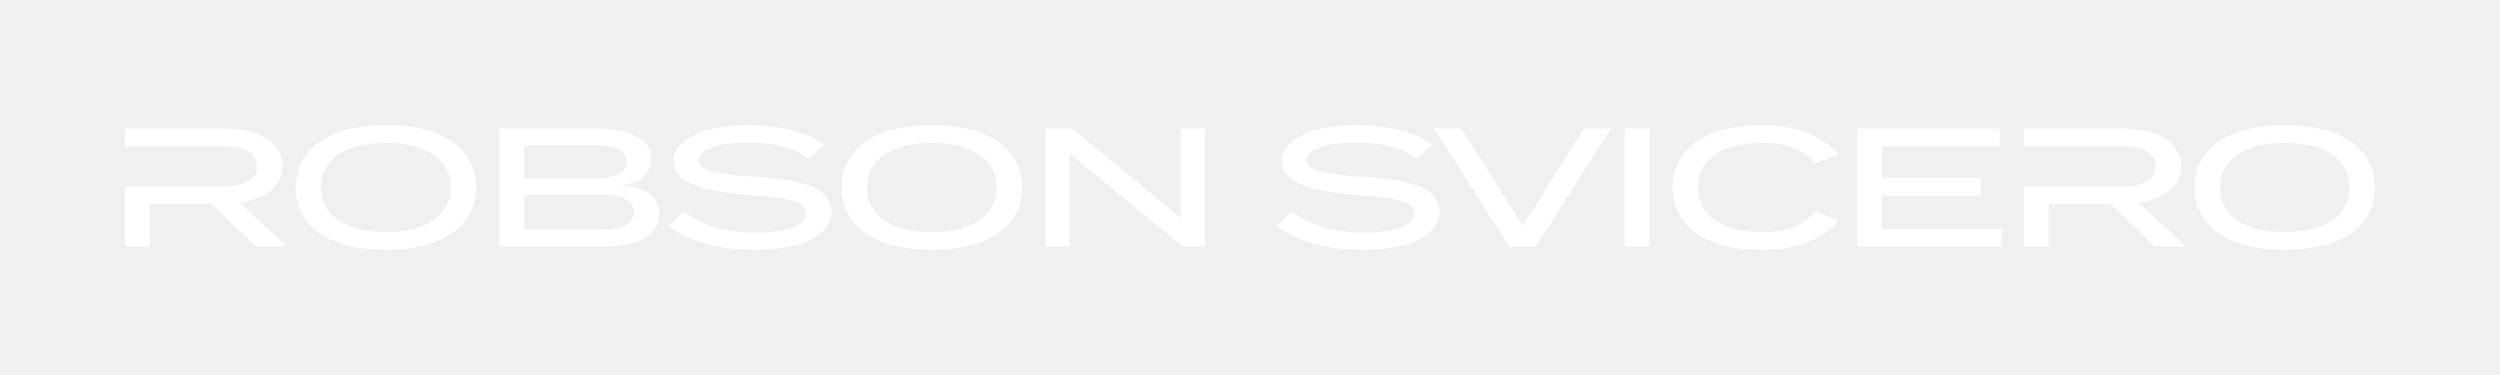
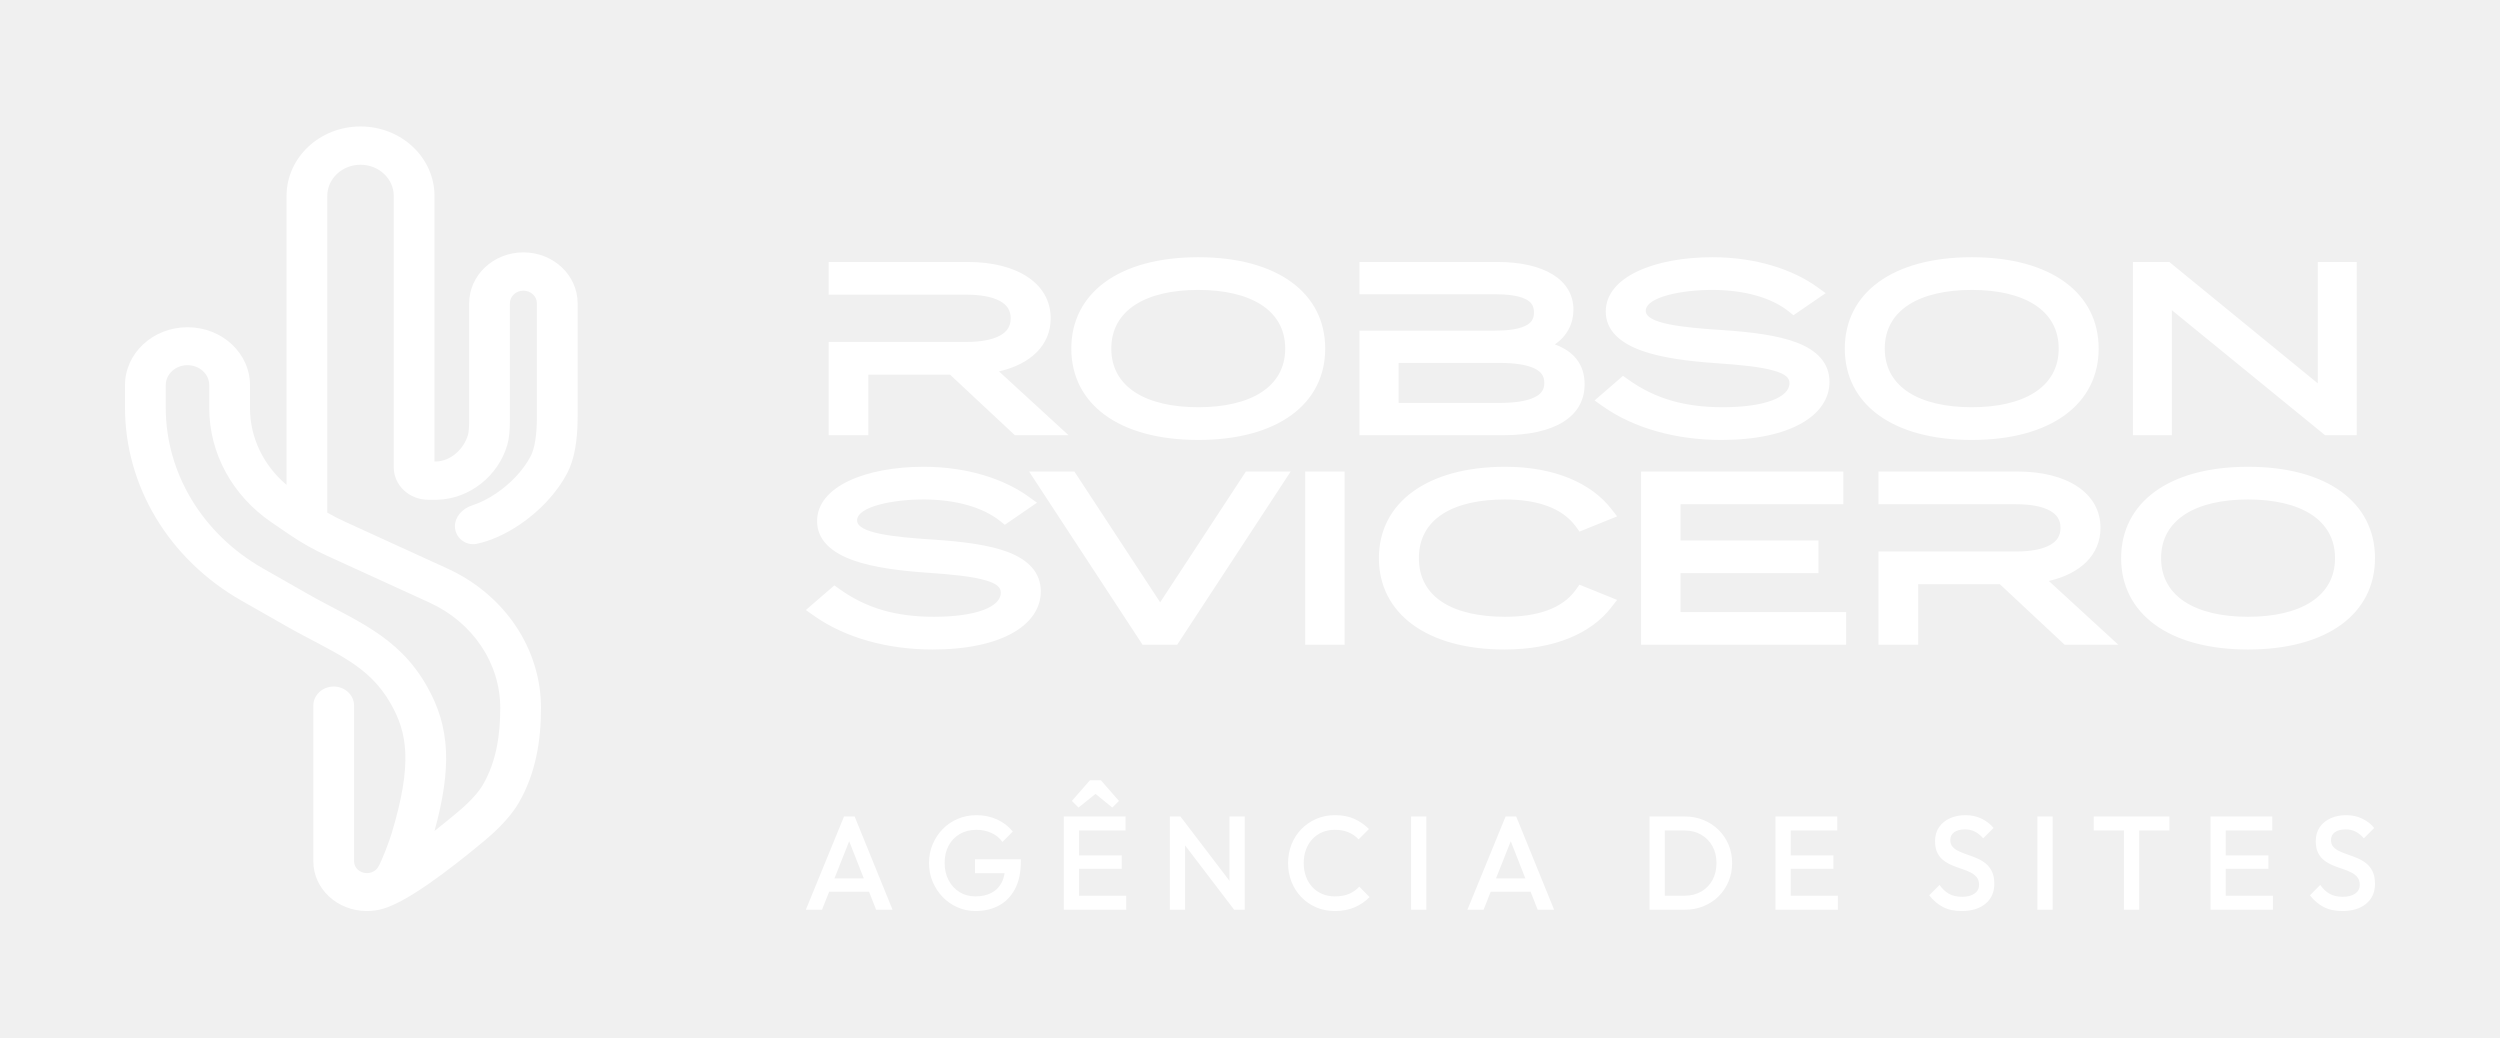
- <svg xmlns="http://www.w3.org/2000/svg" id="Camada_1" data-name="Camada 1" viewBox="0 0 1000 150">
+ <svg xmlns="http://www.w3.org/2000/svg" viewBox="0 0 1000 415">
  <defs>
    <style>
-       .cls-1 {
-         fill: #fff;
-       }
+       .cls-1{fill:#ffffff}
    </style>
  </defs>
-   <g>
-     <path class="cls-1" d="M95.88,81.07c10.12-1.49,17.09-6.47,17.09-14.63,0-9.77-9.95-15.02-23.48-15.02h-39.49v7.07h38.83c8.3,0,13.94,2.16,13.94,8.02s-5.64,8.02-13.94,8.02h-38.83v24.06h9.96v-17.12h24.47l18.01,17.12h12.28l-18.84-17.52Z" />
-     <path class="cls-1" d="M154.37,50c-22.32,0-36.09,9.44-36.09,25s13.77,25,36.09,25,36.09-9.43,36.09-25-13.77-25-36.09-25ZM154.37,92.86c-15.85,0-25.97-6.4-25.97-17.86s10.21-17.86,25.97-17.86,25.89,6.41,25.89,17.86-10.12,17.86-25.89,17.86Z" />
-     <path class="cls-1" d="M247.79,74.13c8.55-.48,12.61-5.33,12.61-10.72,0-7.75-8.54-11.99-21.32-11.99h-39.25v47.17h41.65c13.69,0,22.24-4.45,22.24-12.94,0-7.68-6.89-11.05-15.93-11.52ZM209.62,58.16h27.88c7.8,0,13.03,1.34,13.03,6.53s-5.23,6.61-13.03,6.61h-27.88v-13.14ZM239.58,91.85h-29.96v-14.02h29.96c8.71,0,13.94,1.69,13.94,7.01s-5.23,7.01-13.94,7.01Z" />
-     <path class="cls-1" d="M301.88,70.69c-12.69-.81-22.4-1.69-22.4-6.67,0-5.26,10.95-7.08,20.16-7.01,9.63.07,17.84,2.09,23.81,6.33l6.31-5.52c-6.97-4.79-17.67-7.82-30.28-7.82-16.68,0-30.04,5.19-30.04,14.56s15.1,12.53,31.11,13.61c14.61,1.01,21.91,2.29,21.91,7.14s-7.14,7.68-20.08,7.68c-11.7,0-20.99-2.56-28.87-8.29l-6.23,5.73c9.05,6.34,21.08,9.57,34.68,9.57,19.75,0,30.62-6.4,30.62-15.36,0-9.84-12.61-12.81-30.7-13.95Z" />
-     <path class="cls-1" d="M372.73,50c-22.31,0-36.09,9.44-36.09,25s13.78,25,36.09,25,36.09-9.43,36.09-25-13.77-25-36.09-25ZM372.73,92.86c-15.84,0-25.96-6.4-25.96-17.86s10.2-17.86,25.96-17.86,25.89,6.41,25.89,17.86-10.12,17.86-25.89,17.86Z" />
-     <path class="cls-1" d="M472.29,51.42v35.78l-43.47-35.78h-10.62v47.17h9.62v-37.2l45.38,37.2h8.8v-47.17h-9.71Z" />
-   </g>
-   <g>
-     <path class="cls-1" d="M855.42,81.07c10.12-1.49,17.09-6.47,17.09-14.63,0-9.77-9.95-15.02-23.48-15.02h-39.49v7.07h38.83c8.3,0,13.94,2.16,13.94,8.02s-5.64,8.02-13.94,8.02h-38.83v24.06h9.96v-17.12h24.47l18.01,17.12h12.28l-18.84-17.52Z" />
-     <path class="cls-1" d="M545.13,70.69c-12.69-.81-22.4-1.69-22.4-6.67,0-5.26,10.95-7.08,20.16-7.01,9.63.07,17.84,2.09,23.81,6.33l6.31-5.52c-6.97-4.79-17.67-7.82-30.28-7.82-16.68,0-30.04,5.19-30.04,14.56s15.1,12.53,31.11,13.61c14.61,1.01,21.91,2.29,21.91,7.14s-7.14,7.68-20.08,7.68c-11.7,0-20.99-2.56-28.87-8.29l-6.23,5.73c9.05,6.34,21.08,9.57,34.69,9.57,19.74,0,30.61-6.4,30.61-15.36,0-9.84-12.61-12.81-30.7-13.95Z" />
-     <path class="cls-1" d="M633.57,51.42l-24.47,38.88-24.48-38.88h-11.03l30.12,47.17h10.62l30.11-47.17h-10.87Z" />
-     <path class="cls-1" d="M649.83,51.42v47.17h9.96v-47.17h-9.96Z" />
-     <path class="cls-1" d="M726.08,84.5c-4.4,5.87-11.87,8.36-21.32,8.36-15.35,0-25.56-6.07-25.56-17.86s10.21-17.86,25.56-17.86c9.45,0,16.84,2.56,21.15,8.36l9.29-3.77c-5.39-6.74-16.01-11.73-30.28-11.73-22.15,0-35.84,9.5-35.84,25s13.69,25,35.43,25c14.68,0,25.3-4.92,30.78-11.79l-9.21-3.71Z" />
-     <path class="cls-1" d="M752.71,91.51v-13.34h39.66v-7.08h-39.66v-12.6h47.13v-7.07h-57v47.17h57.82v-7.08h-47.95Z" />
-     <path class="cls-1" d="M913.91,50c-22.32,0-36.09,9.44-36.09,25s13.77,25,36.09,25,36.09-9.43,36.09-25-13.77-25-36.09-25ZM913.91,92.86c-15.85,0-25.97-6.4-25.97-17.86s10.2-17.86,25.97-17.86,25.89,6.41,25.89,17.86-10.13,17.86-25.89,17.86Z" />
+   <g id="Camada_1" data-name="Camada 1">
+     <g>
+       <path d="M114.616 78.387 C114.616 63.033 127.864 50.585 144.207 50.585 C160.55 50.585 173.799 63.033 173.799 78.387 L173.799 184.598 L174.506 184.598 C180.197 184.43 185.483 179.788 187.191 173.956 C187.477 172.981 187.664 170.842 187.664 168.156 L187.664 121.335 C187.664 110.078 197.377 100.951 209.359 100.951 C221.342 100.951 231.055 110.078 231.055 121.335 L231.055 166.81 C231.055 176.422 229.685 183.913 226.922 189.181 C222.562 197.495 215.558 204.639 208.026 209.748 C202.248 213.667 196.216 216.365 190.73 217.516 C186.238 218.459 181.973 215.04 181.973 210.496 C181.973 206.792 184.816 203.418 189.053 202.081 C191.922 201.176 195.249 199.53 198.487 197.334 C203.86 193.689 209.12 188.484 212.304 182.414 C213.856 179.455 214.759 173.882 214.759 166.81 L214.759 121.335 C214.759 118.534 212.341 116.263 209.359 116.263 C206.378 116.263 203.96 118.534 203.96 121.335 L203.96 168.156 C203.96 172.342 203.616 175.586 202.904 178.019 C199.293 190.342 187.842 199.621 174.805 199.907 L174.71 199.909 L171.308 199.909 C163.683 199.909 157.502 194.102 157.502 186.938 L157.502 78.387 C157.502 71.489 151.55 65.897 144.207 65.897 C136.865 65.897 130.913 71.489 130.913 78.387 L130.913 205.053 C133.158 206.345 135.472 207.535 137.845 208.619 L178.963 227.412 C201.885 237.887 216.398 259.511 216.398 283.188 C216.398 296.47 214.263 309.441 207.52 321.084 C204.765 325.84 200.149 330.956 193.873 336.206 C186.922 342.022 178.773 348.481 171.337 353.626 C167.458 356.309 163.747 358.652 160.445 360.408 C156.494 362.508 153.03 363.819 149.971 364.193 C148.921 364.339 147.85 364.415 146.764 364.415 C134.928 364.415 125.334 355.514 125.334 344.535 L125.334 282.265 C125.334 278.037 128.982 274.61 133.482 274.61 C137.982 274.61 141.63 278.037 141.63 282.265 L141.63 344.535 C141.63 347.137 143.929 349.246 146.764 349.246 C148.712 349.246 150.274 348.278 151.131 347.015 C151.845 345.962 153.216 342.778 154.227 340.189 C155.408 337.164 156.398 334.274 156.655 333.364 L156.69 333.243 C160.84 319.452 162.45 309.37 162.117 301.197 C161.799 293.373 159.68 287.434 156.331 281.528 C151.739 273.432 146.044 268.487 139.559 264.304 C132.452 259.719 123.659 255.673 114.701 250.571 L96.595 240.259 C67.605 223.748 50 194.489 50 163.061 L50 154.079 C50 141.275 61.193 130.895 75 130.895 C88.807 130.895 100 141.275 100 154.079 L100 163.292 C100 175.02 105.357 186.128 114.616 193.948 Z M75 146.064 C70.193 146.064 66.297 149.653 66.297 154.079 L66.297 163.061 C66.297 189.213 80.954 213.567 105.101 227.32 L123.207 237.632 C141.459 248.027 159.098 253.913 170.743 274.447 C175.232 282.364 177.991 290.526 178.402 300.622 C178.755 309.289 177.364 319.464 173.813 332.373 C176.988 329.874 180.097 327.336 182.979 324.925 C187.86 320.84 191.31 317.106 193.175 313.885 C198.583 304.547 200.101 293.869 200.101 283.188 C200.101 265.296 189.124 248.954 171.781 241.028 L130.662 222.236 C125.498 219.876 120.57 217.098 115.933 213.935 L108.613 208.942 C92.95 198.257 83.703 181.311 83.703 163.292 L83.703 154.079 C83.703 149.653 79.806 146.064 75 146.064 Z" class="cls-1" />
+       <path d="M428.754 320.365 L435.965 312.109 L440.365 312.109 L447.576 320.365 L444.925 323.028 L438.211 317.558 L431.405 323.028 Z M383.129 327.529 C385.445 326.552 387.946 326.064 390.632 326.064 C393.566 326.064 396.287 326.632 398.797 327.769 C401.307 328.905 403.41 330.521 405.107 332.616 L400.971 336.77 C399.875 335.208 398.408 334.009 396.57 333.175 C394.732 332.34 392.753 331.923 390.632 331.923 C388.087 331.923 385.851 332.482 383.925 333.601 C381.998 334.72 380.505 336.273 379.445 338.262 C378.384 340.25 377.854 342.558 377.854 345.186 C377.854 347.814 378.393 350.131 379.471 352.137 C380.549 354.143 382.007 355.715 383.845 356.851 C385.683 357.987 387.769 358.556 390.102 358.556 C392.576 358.556 394.706 358.103 396.491 357.197 C398.276 356.292 399.645 354.942 400.6 353.149 C401.198 352.026 401.608 350.739 401.832 349.288 L389.996 349.288 L389.996 343.695 L408.341 343.695 L408.341 344.547 C408.341 348.986 407.554 352.679 405.981 355.626 C404.408 358.573 402.261 360.775 399.539 362.231 C396.818 363.687 393.707 364.415 390.208 364.415 C387.663 364.415 385.259 363.918 382.997 362.923 C380.735 361.929 378.755 360.553 377.059 358.795 C375.362 357.038 374.028 354.996 373.056 352.67 C372.083 350.344 371.597 347.849 371.597 345.186 C371.597 342.523 372.083 340.037 373.056 337.729 C374.028 335.421 375.371 333.388 377.085 331.63 C378.799 329.873 380.814 328.505 383.129 327.529 Z M526.497 327.556 C528.777 326.561 531.26 326.064 533.947 326.064 C536.951 326.064 539.549 326.561 541.741 327.556 C543.932 328.55 545.876 329.899 547.573 331.604 L543.437 335.758 C542.342 334.551 541.007 333.61 539.434 332.935 C537.861 332.261 536.032 331.923 533.947 331.923 C532.109 331.923 530.43 332.243 528.91 332.882 C527.39 333.521 526.073 334.436 524.96 335.625 C523.846 336.815 522.989 338.226 522.388 339.86 C521.787 341.493 521.487 343.286 521.487 345.239 C521.487 347.192 521.787 348.986 522.388 350.619 C522.989 352.253 523.846 353.664 524.96 354.854 C526.073 356.043 527.39 356.958 528.91 357.597 C530.43 358.236 532.109 358.556 533.947 358.556 C536.209 358.556 538.127 358.209 539.7 357.517 C541.272 356.824 542.607 355.875 543.703 354.667 L547.838 358.822 C546.142 360.562 544.144 361.929 541.847 362.923 C539.549 363.918 536.916 364.415 533.947 364.415 C531.26 364.415 528.777 363.926 526.497 362.95 C524.217 361.973 522.229 360.606 520.533 358.849 C518.836 357.091 517.528 355.049 516.609 352.723 C515.69 350.397 515.23 347.903 515.23 345.239 C515.23 342.576 515.69 340.082 516.609 337.756 C517.528 335.43 518.836 333.397 520.533 331.657 C522.229 329.917 524.217 328.55 526.497 327.556 Z M780.016 327.289 C781.854 326.472 783.904 326.064 786.166 326.064 C788.605 326.064 790.788 326.543 792.714 327.502 C794.641 328.461 796.205 329.686 797.406 331.178 L793.271 335.332 C792.21 334.125 791.106 333.228 789.957 332.642 C788.808 332.056 787.492 331.763 786.007 331.763 C784.169 331.763 782.729 332.136 781.686 332.882 C780.643 333.628 780.122 334.675 780.122 336.025 C780.122 337.161 780.44 338.075 781.076 338.768 C781.712 339.46 782.552 340.046 783.595 340.525 C784.637 341.005 785.786 341.458 787.041 341.884 C788.296 342.31 789.551 342.789 790.805 343.322 C792.06 343.855 793.209 344.538 794.252 345.373 C795.295 346.207 796.134 347.281 796.77 348.595 C797.406 349.909 797.725 351.56 797.725 353.549 C797.725 356.887 796.549 359.532 794.199 361.485 C791.848 363.438 788.676 364.415 784.682 364.415 C781.748 364.415 779.256 363.882 777.206 362.817 C775.155 361.751 773.317 360.189 771.691 358.129 L775.827 353.975 C776.852 355.466 778.072 356.629 779.486 357.464 C780.899 358.298 782.702 358.715 784.894 358.715 C786.944 358.715 788.579 358.289 789.798 357.437 C791.018 356.585 791.627 355.413 791.627 353.922 C791.627 352.679 791.309 351.667 790.673 350.885 C790.037 350.104 789.197 349.456 788.154 348.941 C787.112 348.426 785.963 347.965 784.708 347.556 C783.453 347.148 782.198 346.686 780.944 346.172 C779.689 345.657 778.54 345.009 777.497 344.227 C776.454 343.446 775.615 342.434 774.979 341.191 C774.343 339.948 774.024 338.368 774.024 336.451 C774.024 334.249 774.563 332.376 775.642 330.831 C776.72 329.287 778.178 328.106 780.016 327.289 Z M932.291 327.289 C934.129 326.472 936.179 326.064 938.441 326.064 C940.88 326.064 943.063 326.543 944.99 327.502 C946.916 328.461 948.48 329.686 949.682 331.178 L945.546 335.332 C944.486 334.125 943.381 333.228 942.232 332.642 C941.084 332.056 939.767 331.763 938.282 331.763 C936.444 331.763 935.004 332.136 933.961 332.882 C932.919 333.628 932.397 334.675 932.397 336.025 C932.397 337.161 932.715 338.075 933.352 338.768 C933.988 339.46 934.827 340.046 935.87 340.525 C936.913 341.005 938.062 341.458 939.316 341.884 C940.571 342.31 941.826 342.789 943.081 343.322 C944.336 343.855 945.484 344.538 946.527 345.373 C947.57 346.207 948.409 347.281 949.046 348.595 C949.682 349.909 950 351.56 950 353.549 C950 356.887 948.825 359.532 946.474 361.485 C944.124 363.438 940.951 364.415 936.957 364.415 C934.023 364.415 931.531 363.882 929.481 362.817 C927.431 361.751 925.593 360.189 923.967 358.129 L928.102 353.975 C929.128 355.466 930.347 356.629 931.761 357.464 C933.175 358.298 934.977 358.715 937.169 358.715 C939.219 358.715 940.854 358.289 942.073 357.437 C943.293 356.585 943.903 355.413 943.903 353.922 C943.903 352.679 943.584 351.667 942.948 350.885 C942.312 350.104 941.473 349.456 940.43 348.941 C939.387 348.426 938.238 347.965 936.983 347.556 C935.729 347.148 934.474 346.686 933.219 346.172 C931.964 345.657 930.815 345.009 929.773 344.227 C928.73 343.446 927.89 342.434 927.254 341.191 C926.618 339.948 926.3 338.368 926.3 336.451 C926.3 334.249 926.839 332.376 927.917 330.831 C928.995 329.287 930.453 328.106 932.291 327.289 Z M322.341 363.882 L337.611 326.597 L341.853 326.597 L357.017 363.882 L350.442 363.882 L347.614 356.691 L331.663 356.691 L328.81 363.882 Z M425.519 363.882 L425.519 326.597 L429.708 326.597 L431.617 326.597 L450.227 326.597 L450.227 332.19 L431.617 332.19 L431.617 342.15 L448.69 342.15 L448.69 347.53 L431.617 347.53 L431.617 358.289 L450.492 358.289 L450.492 363.882 L431.617 363.882 L429.708 363.882 Z M467.936 363.882 L467.936 326.597 L472.178 326.597 L472.178 326.597 L491.795 352.325 L491.795 326.597 L497.893 326.597 L497.893 363.882 L493.651 363.882 L474.033 338.154 L474.033 363.882 Z M564.434 363.882 L564.434 326.597 L570.531 326.597 L570.531 363.882 Z M586.967 363.882 L602.237 326.597 L606.479 326.597 L621.643 363.882 L615.068 363.882 L612.241 356.691 L596.289 356.691 L593.436 363.882 Z M659.818 363.882 L659.818 326.597 L664.006 326.597 L665.915 326.597 L673.921 326.597 C676.608 326.597 679.1 327.067 681.397 328.008 C683.695 328.949 685.701 330.263 687.415 331.95 C689.129 333.637 690.464 335.607 691.418 337.862 C692.373 340.117 692.85 342.576 692.85 345.239 C692.85 347.867 692.373 350.317 691.418 352.59 C690.464 354.863 689.138 356.842 687.442 358.529 C685.745 360.216 683.748 361.53 681.45 362.471 C679.153 363.412 676.678 363.882 674.027 363.882 L665.915 363.882 L664.006 363.882 Z M710.187 363.882 L710.187 326.597 L714.376 326.597 L716.285 326.597 L734.895 326.597 L734.895 332.19 L716.285 332.19 L716.285 342.15 L733.358 342.15 L733.358 347.53 L716.285 347.53 L716.285 358.289 L735.16 358.289 L735.16 363.882 L716.285 363.882 L714.376 363.882 Z M814.956 363.882 L814.956 326.597 L821.054 326.597 L821.054 363.882 Z M837.49 332.19 L837.49 326.597 L867.765 326.597 L867.765 332.19 L855.676 332.19 L855.676 363.882 L849.579 363.882 L849.579 332.19 Z M884.201 363.882 L884.201 326.597 L888.39 326.597 L890.299 326.597 L908.909 326.597 L908.909 332.19 L890.299 332.19 L890.299 342.15 L907.371 342.15 L907.371 347.53 L890.299 347.53 L890.299 358.289 L909.174 358.289 L909.174 363.882 L890.299 363.882 L888.39 363.882 Z M665.915 332.19 L665.915 358.289 L673.762 358.289 C676.307 358.289 678.543 357.739 680.469 356.638 C682.396 355.537 683.898 354.001 684.976 352.031 C686.054 350.06 686.593 347.778 686.593 345.186 C686.593 342.629 686.045 340.375 684.95 338.422 C683.854 336.468 682.343 334.942 680.416 333.841 C678.49 332.74 676.272 332.19 673.762 332.19 Z M339.674 336.5 L333.776 351.365 L345.52 351.365 Z M604.3 336.5 L598.402 351.365 L610.146 351.365 Z" class="cls-1" />
+       <path d="M428.52 139.436 C428.52 117.353 447.43 102.889 479.301 102.889 C511.171 102.889 530.082 117.353 530.082 139.436 C530.082 161.507 511.17 175.982 479.301 175.982 C447.431 175.982 428.52 161.507 428.52 139.436 Z M642.302 124.617 C642.302 110.684 661.963 102.889 684.921 102.889 C702.604 102.889 717.247 107.891 726.853 114.802 L730.268 117.259 L717.393 126.099 L715.478 124.57 C708.459 118.966 697.668 116.056 685.36 115.968 C672.735 115.895 658.303 118.815 658.303 124.339 C658.303 129.437 672.997 131.006 688.488 131.999 L688.489 131.999 C700.721 132.785 711.128 134.165 718.544 136.959 C726.865 140.094 731.793 145.251 731.793 152.724 C731.793 166.022 716.318 175.982 688.501 175.982 C670.709 175.982 653.622 171.424 640.896 162.363 L637.829 160.179 L649.212 150.33 L651.336 151.847 C662.165 159.584 674.118 162.891 689.059 162.891 C705.733 162.891 715.792 159.001 715.792 153.257 C715.792 151.133 714.218 149.629 709.654 148.293 C704.373 146.748 696.461 145.956 686.148 145.249 C675.401 144.504 664.885 143.154 656.993 140.389 C648.013 137.243 642.302 132.16 642.302 124.617 Z M737.917 139.436 C737.917 117.353 756.827 102.889 788.698 102.889 C820.553 102.889 839.464 117.353 839.464 139.436 C839.464 161.507 820.552 175.982 788.698 175.982 C756.828 175.982 737.917 161.507 737.917 139.436 Z M331.459 117.868 L331.459 104.789 L387.152 104.789 C406.83 104.789 420.276 113.343 420.276 127.329 C420.276 138.066 412.278 145.679 399.604 148.561 L427.418 174.082 L405.943 174.082 L380.024 149.868 L347.345 149.868 L347.345 174.082 L331.459 174.082 L331.459 136.777 L386.479 136.777 C392.216 136.777 396.904 135.951 400.083 134.181 C402.78 132.681 404.276 130.553 404.276 127.329 C404.276 124.104 402.779 121.973 400.082 120.469 C396.902 118.697 392.215 117.868 386.479 117.868 Z M543.781 117.695 L543.781 104.789 L599.03 104.789 C617.353 104.789 629.376 111.738 629.376 123.888 C629.376 129.312 626.894 134.428 621.916 137.756 C629.293 140.43 633.844 145.535 633.844 153.709 C633.844 166.734 621.853 174.082 601.264 174.082 L543.781 174.082 L543.781 132.259 L597.698 132.259 C602.79 132.259 607.076 131.778 610.01 130.404 C612.299 129.332 613.591 127.804 613.591 124.977 C613.591 122.144 612.299 120.616 610.012 119.546 C607.077 118.172 602.79 117.695 597.698 117.695 Z M853.178 174.082 L853.178 104.789 L867.732 104.789 L927.126 153.349 L927.126 104.789 L942.683 104.789 L942.683 174.082 L930.02 174.082 L868.734 124.066 L868.734 174.082 Z M479.301 115.968 C458.53 115.968 444.52 123.927 444.52 139.436 C444.52 154.933 458.53 162.891 479.301 162.891 C500.057 162.891 514.081 154.933 514.081 139.436 C514.081 123.926 500.057 115.968 479.301 115.968 Z M788.698 115.968 C767.927 115.968 753.903 123.927 753.903 139.436 C753.903 154.933 767.928 162.891 788.698 162.891 C809.454 162.891 823.478 154.933 823.478 139.436 C823.478 123.926 809.454 115.968 788.698 115.968 Z M559.452 145.164 L559.452 161.176 L599.588 161.176 C605.78 161.176 610.611 160.478 613.817 158.915 C616.413 157.649 617.729 155.928 617.729 153.176 C617.729 150.374 616.416 148.653 613.823 147.396 C610.616 145.841 605.782 145.164 599.588 145.164 Z M326.834 208.439 C326.834 194.506 346.494 186.711 369.452 186.711 C387.136 186.711 401.778 191.713 411.385 198.624 L414.8 201.081 L401.926 209.919 L400.012 208.394 C392.978 202.789 382.2 199.878 369.877 199.79 C357.264 199.717 342.834 202.637 342.834 208.161 C342.834 213.259 357.529 214.828 373.02 215.821 L373.02 215.821 C385.252 216.607 395.66 217.986 403.075 220.781 C411.396 223.916 416.324 229.073 416.324 236.546 C416.324 249.844 400.849 259.804 373.032 259.804 C355.241 259.804 338.155 255.246 325.415 246.186 L322.341 244 L333.745 234.153 L335.867 235.669 C346.696 243.406 358.649 246.713 373.591 246.713 C390.264 246.713 400.324 242.823 400.324 237.079 C400.324 234.955 398.749 233.451 394.185 232.115 C388.904 230.57 380.993 229.778 370.679 229.071 C359.932 228.326 349.416 226.976 341.525 224.211 C332.544 221.065 326.834 215.982 326.834 208.439 Z M551.557 223.257 C551.557 201.073 570.859 186.711 602.123 186.711 C621.895 186.711 636.481 193.305 644.458 203.481 L646.862 206.548 L631.808 212.638 L630.323 210.604 C624.776 203.01 614.576 199.79 602.008 199.79 C581.542 199.79 567.557 207.319 567.557 223.257 C567.557 239.185 581.543 246.713 602.008 246.713 C614.562 246.713 624.852 243.599 630.301 235.941 L631.778 233.865 L646.846 239.961 L644.466 243.024 C636.489 253.287 621.9 259.804 601.779 259.804 C570.859 259.804 551.557 245.442 551.557 223.257 Z M848.452 223.257 C848.452 201.175 867.364 186.711 899.219 186.711 C931.089 186.711 950 201.175 950 223.257 C950 245.329 931.088 259.804 899.219 259.804 C867.365 259.804 848.452 245.329 848.452 223.257 Z M457.028 257.904 L411.632 188.611 L429.758 188.611 L464.064 240.927 L498.356 188.611 L516.267 188.611 L470.871 257.904 Z M522.072 257.904 L522.072 188.611 L537.843 188.611 L537.843 257.904 Z M656.436 257.904 L656.436 188.611 L737.334 188.611 L737.334 201.69 L672.222 201.69 L672.222 216.173 L727.396 216.173 L727.396 229.253 L672.222 229.253 L672.222 244.825 L738.451 244.825 L738.451 257.904 Z M751.384 201.69 L751.384 188.611 L807.077 188.611 C826.755 188.611 840.202 197.164 840.202 211.15 C840.202 221.888 832.203 229.501 819.53 232.383 L847.343 257.904 L825.868 257.904 L799.95 233.69 L767.27 233.69 L767.27 257.904 L751.384 257.904 L751.384 220.599 L806.404 220.599 C812.141 220.599 816.829 219.773 820.009 218.003 C822.705 216.502 824.201 214.375 824.201 211.15 C824.201 207.926 822.705 205.794 820.007 204.291 C816.828 202.519 812.141 201.69 806.404 201.69 Z M899.219 199.79 C878.463 199.79 864.438 207.748 864.438 223.257 C864.438 238.755 878.463 246.713 899.219 246.713 C919.989 246.713 934.014 238.755 934.014 223.257 C934.014 207.749 919.989 199.79 899.219 199.79 Z" class="cls-1" />
+     </g>
  </g>
</svg>
